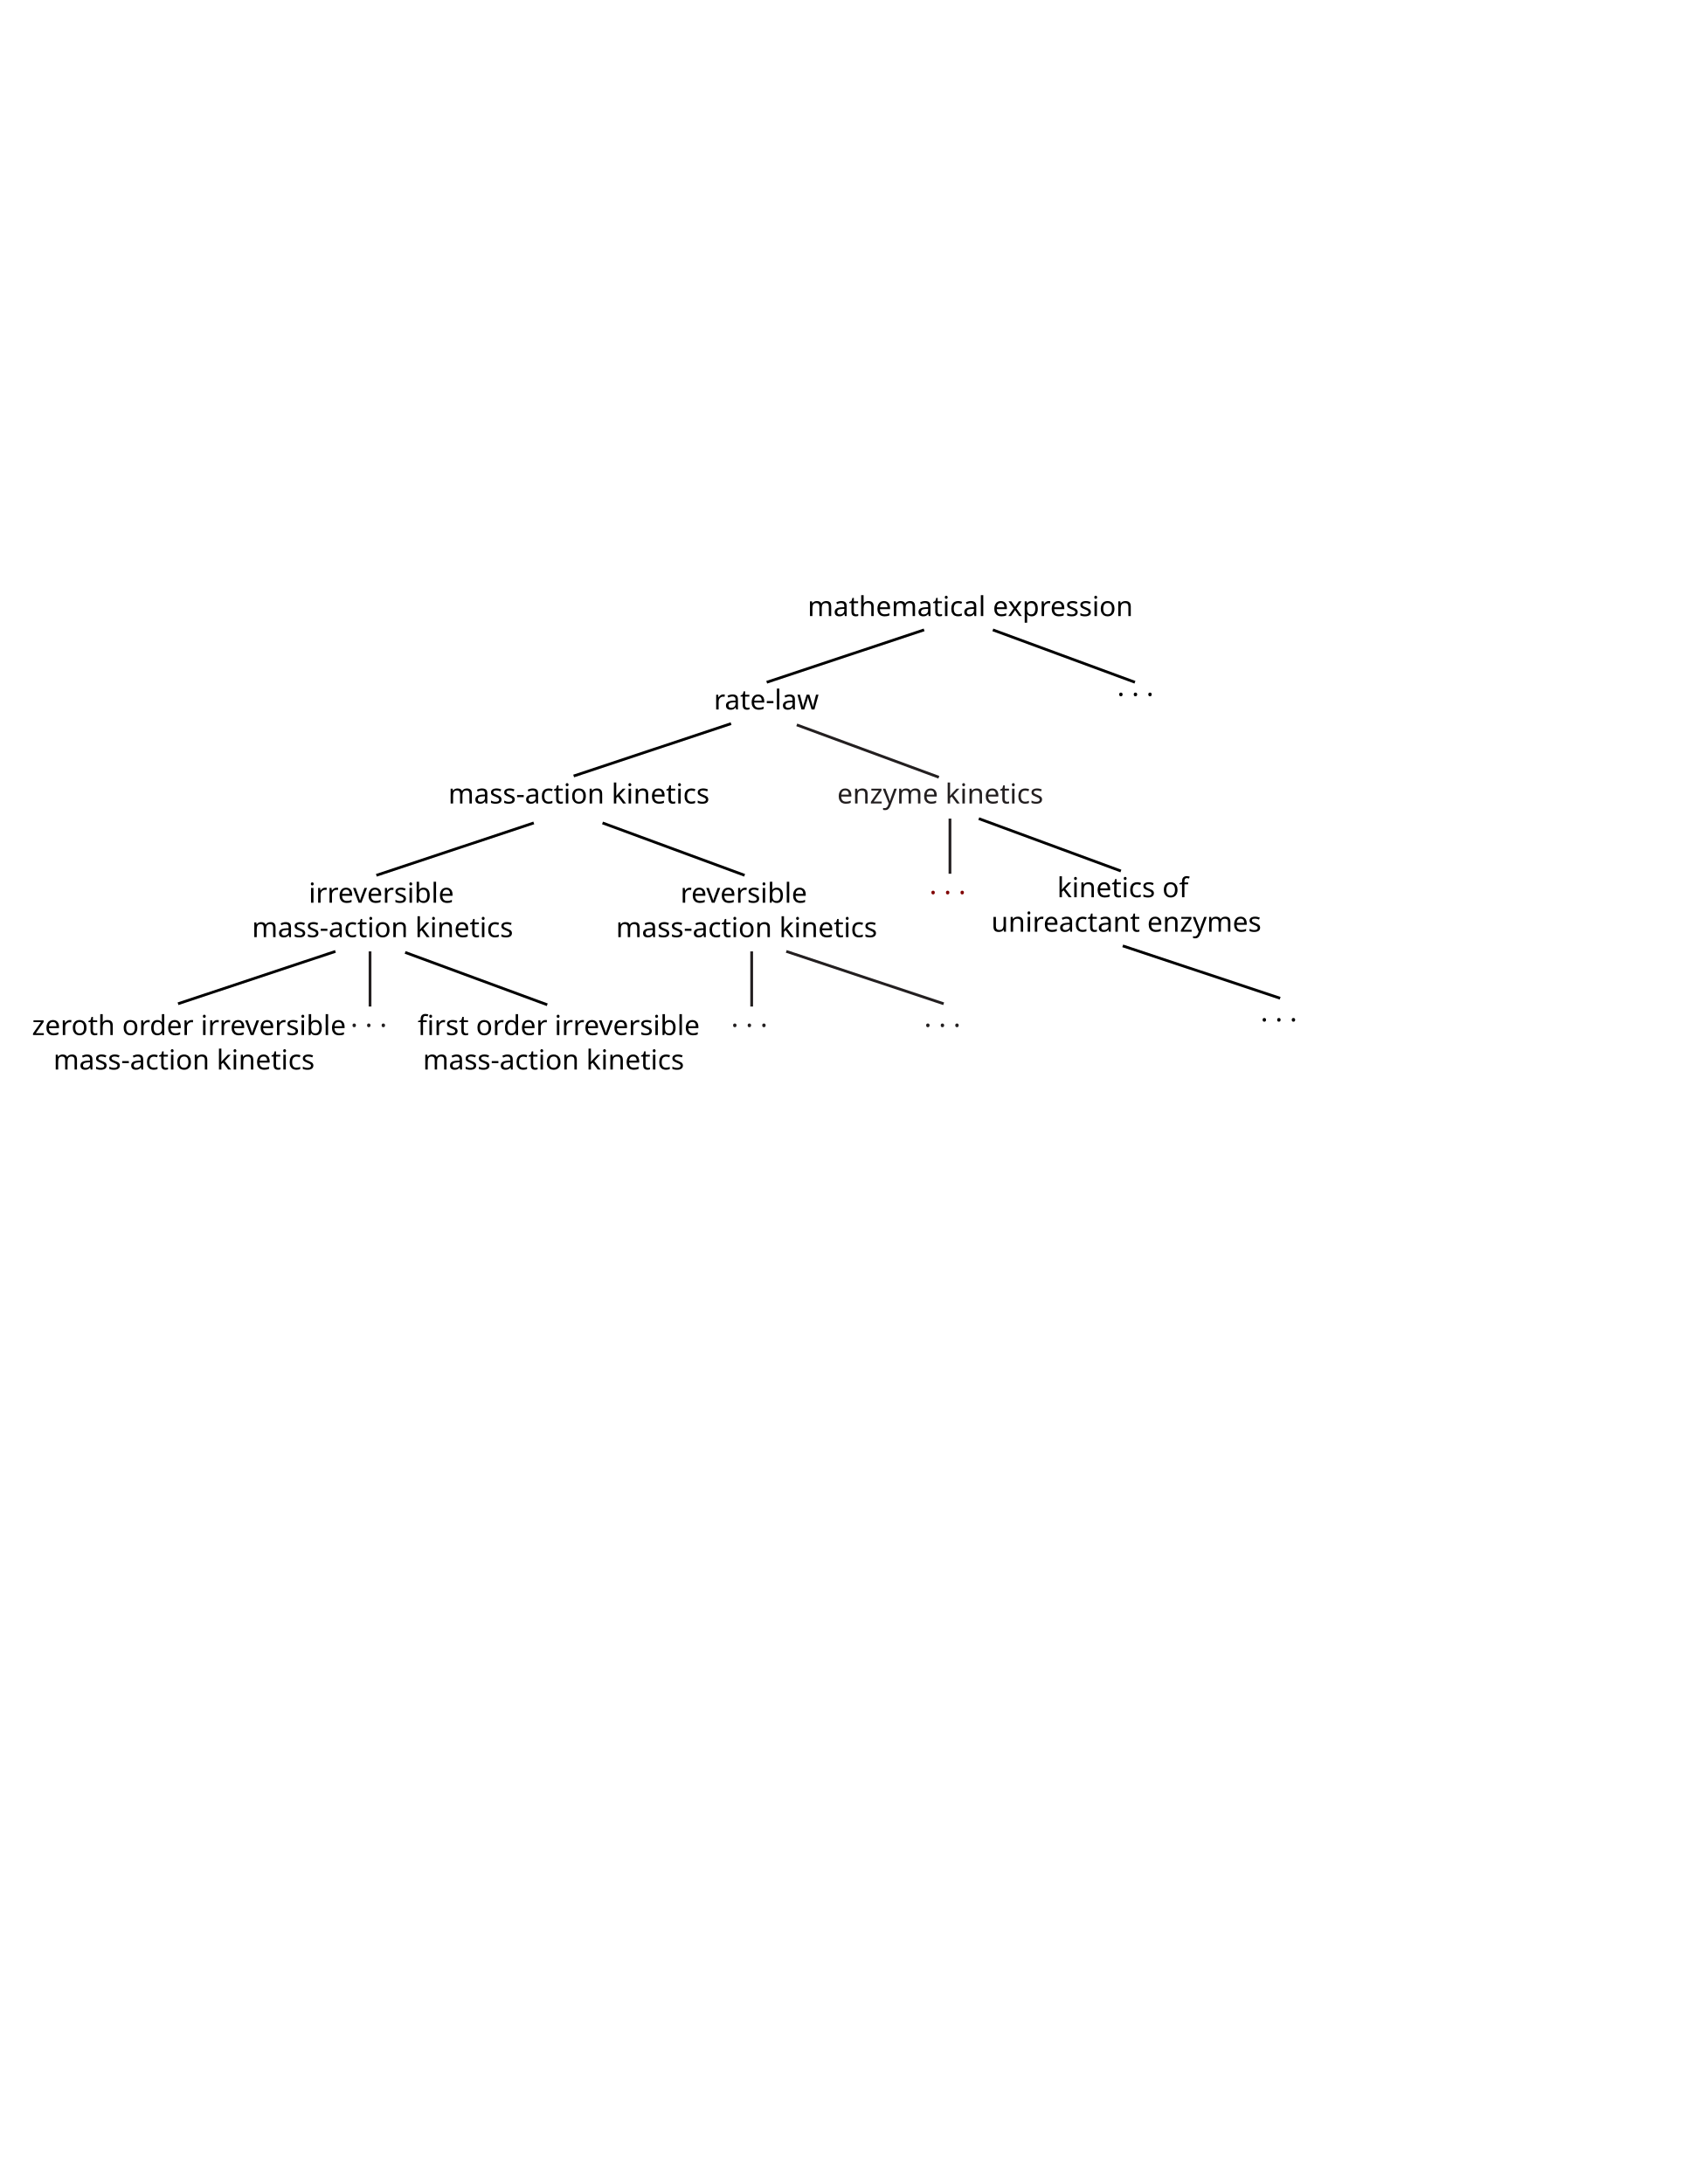
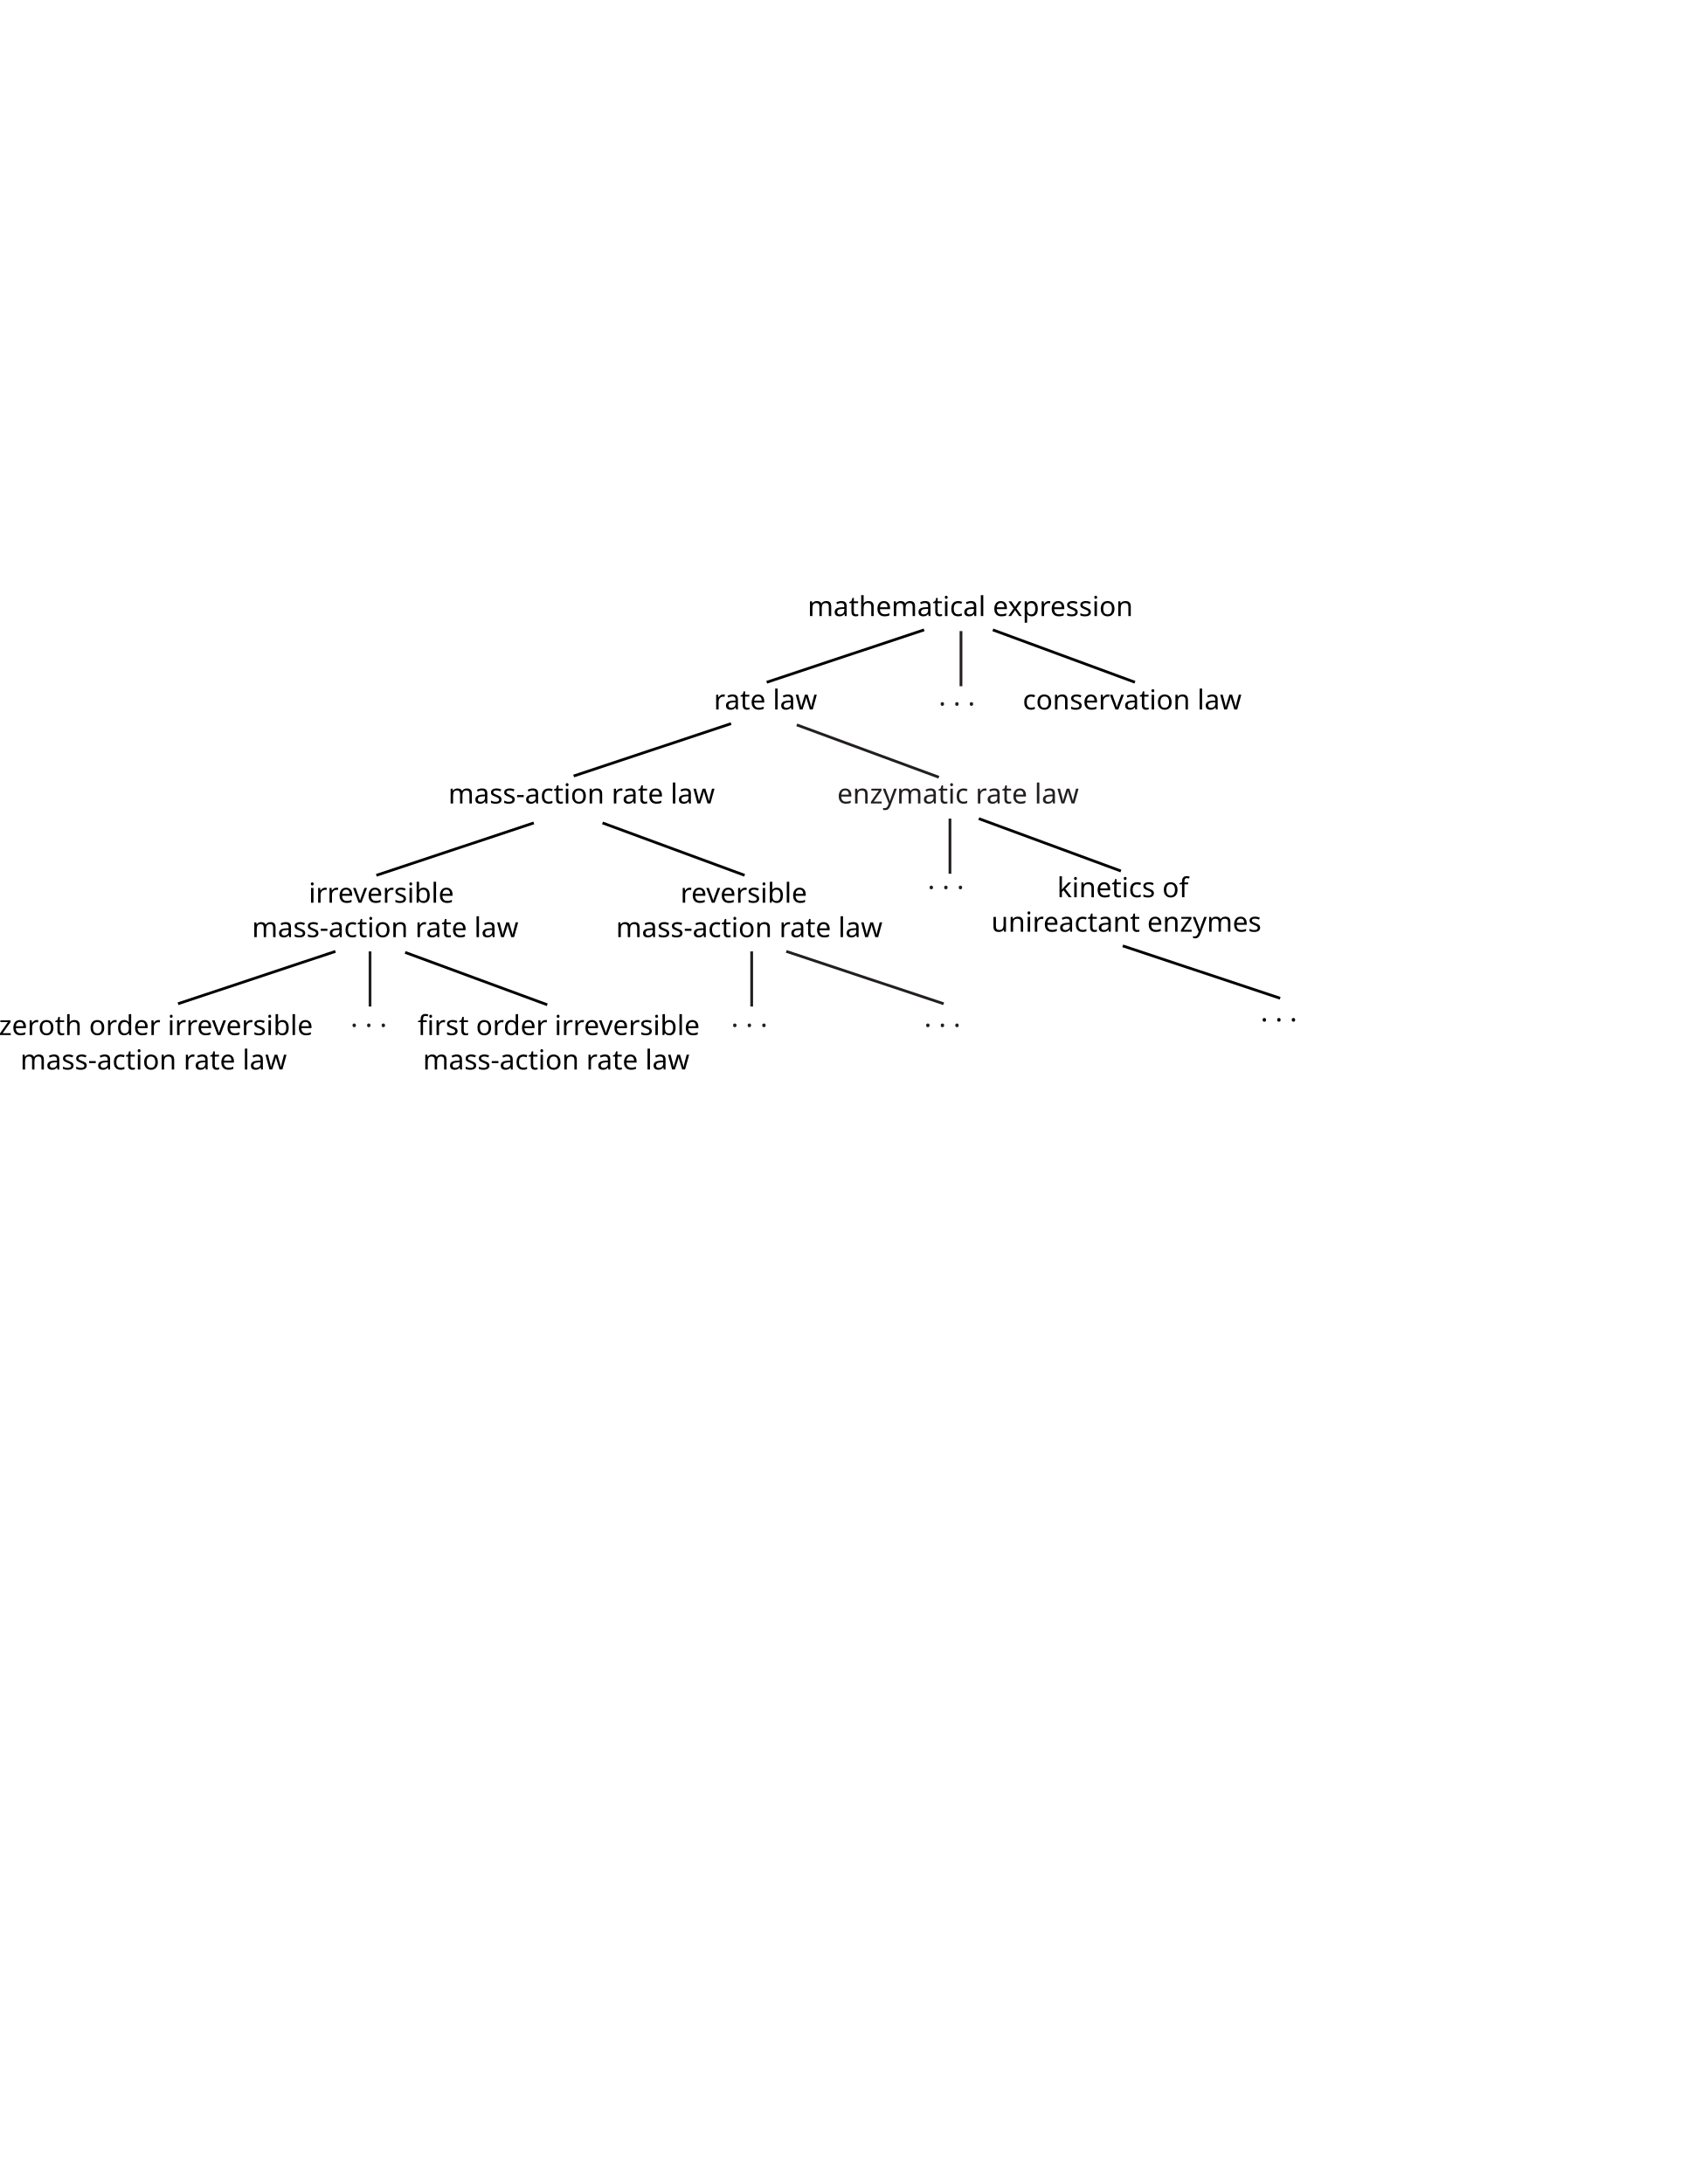
<svg xmlns="http://www.w3.org/2000/svg" version="1.1" id="svg2" width="612" height="792" viewBox="0 0 612 792" overflow="visible" enable-background="new 0 0 612 792" xml:space="preserve">
-   <text transform="matrix(1 0 0 1 292.8452 223.4131)" font-family="'Arial-BoldMT'" font-size="10">mathematical expression</text>
-   <text transform="matrix(1 0 0 1 303.5664 291.3721)" fill="#231F20" font-family="'ArialMT'" font-size="10">enzyme kinetics</text>
-   <text transform="matrix(1 0 0 1 258.8394 257.293)" font-family="'ArialMT'" font-size="10">rate-law</text>
+   <defs id="defs2541" />
+   <text transform="matrix(1 0 0 1 292.8452 223.4131)" font-family="'Arial-BoldMT'" font-size="10" id="text2487">mathematical expression</text>
+   <text transform="translate(303.5664,291.3721)" font-size="10" id="text2489" style="font-size:10px;fill:#231f20;font-family:ArialMT">enzymatic rate law</text>
+   <text transform="translate(258.8394,257.293)" font-size="10" id="text2491" style="font-size:10px;font-family:ArialMT">rate law</text>
  <path id="path2202" fill="none" stroke="#000000" d="M193.546,298.425l-57.074,18.99" />
  <path id="path2204" fill="none" stroke="#000000" d="M218.472,298.425l51.518,18.99" />
-   <text transform="matrix(1 0 0 1 111.9297 327.3516)" font-family="'ArialMT'" font-size="10">irreversible</text>
-   <text transform="matrix(1 0 0 1 91.3633 339.8516)" font-family="'ArialMT'" font-size="10">mass-action kinetics </text>
+   <text transform="matrix(1 0 0 1 111.9297 327.3516)" font-family="'ArialMT'" font-size="10" id="text2495">irreversible</text>
+   <text transform="translate(91.3633,339.8516)" font-size="10" id="text2497" style="font-size:10px;font-family:ArialMT">mass-action rate law</text>
  <path id="path2218" fill="none" stroke="#231F20" d="M134.173,345.009v20" />
  <path id="path2220" fill="none" stroke="#000000" d="M121.627,345.009l-57.074,18.99" />
-   <text transform="matrix(1 0 0 1 405.0918 252.3623)" font-family="'ArialMT'" font-size="10">. . .</text>
-   <text transform="matrix(1 0 0 1 162.5518 291.3721)" font-family="'ArialMT'" font-size="10">mass-action kinetics</text>
+   <text transform="translate(162.5518,291.3721)" font-size="10" id="text2503" style="font-size:10px;font-family:ArialMT">mass-action rate law</text>
  <path id="path2374" fill="none" stroke="#000000" d="M335.076,228.418l-57.074,18.99" />
  <path id="path2376" fill="none" stroke="#000000" d="M360.003,228.418l51.518,18.99" />
  <path id="path2378" fill="none" stroke="#231F20" d="M288.906,262.867l51.518,18.99" />
  <path id="path2380" fill="none" stroke="#231F20" d="M272.553,345.009v20" />
  <path id="path2382" fill="none" stroke="#231F20" d="M285.099,345.009l57.074,18.99" />
-   <text transform="matrix(1 0 0 1 265.1021 372.3623)" fill="#231F20" font-family="'ArialMT'" font-size="10">. . .</text>
-   <text transform="matrix(1 0 0 1 335.1016 372.3623)" fill="#231F20" font-family="'ArialMT'" font-size="10">. . .</text>
-   <text transform="matrix(1 0 0 1 246.7056 327.3516)" font-family="'ArialMT'" font-size="10">reversible</text>
-   <text transform="matrix(1 0 0 1 223.3633 339.8516)" font-family="'ArialMT'" font-size="10">mass-action kinetics </text>
+   <text transform="matrix(1 0 0 1 265.1021 372.3623)" fill="#231F20" font-family="'ArialMT'" font-size="10" id="text2510">. . .</text>
+   <text transform="matrix(1 0 0 1 335.1016 372.3623)" fill="#231F20" font-family="'ArialMT'" font-size="10" id="text2512">. . .</text>
+   <text transform="matrix(1 0 0 1 246.7056 327.3516)" font-family="'ArialMT'" font-size="10" id="text2514">reversible</text>
+   <text transform="translate(223.3633,339.8516)" font-size="10" id="text2516" style="font-size:10px;font-family:ArialMT">mass-action rate law</text>
  <path id="path2608" fill="none" stroke="#000000" d="M146.906,345.373l51.518,18.99" />
-   <text transform="matrix(1 0 0 1 11.5825 375.3516)" font-family="'ArialMT'" font-size="10">zeroth order irreversible</text>
-   <text transform="matrix(1 0 0 1 19.3633 387.8516)" font-family="'ArialMT'" font-size="10">mass-action kinetics </text>
-   <text transform="matrix(1 0 0 1 151.4248 375.3516)" font-family="'ArialMT'" font-size="10">first order irreversible</text>
-   <text transform="matrix(1 0 0 1 153.3633 387.8516)" font-family="'ArialMT'" font-size="10">mass-action kinetics </text>
-   <text transform="matrix(1 0 0 1 127.1021 372.3623)" fill="#231F20" font-family="'ArialMT'" font-size="10">. . .</text>
+   <text font-size="10" id="text2519" x="-0.417" y="375.352" style="font-size:10px;font-family:ArialMT">zeroth order irreversible</text>
+   <text font-size="10" id="text2521" x="7.363" y="387.852" style="font-size:10px;font-family:ArialMT">mass-action rate law </text>
+   <text transform="matrix(1 0 0 1 151.4248 375.3516)" font-family="'ArialMT'" font-size="10" id="text2523">first order irreversible</text>
+   <text transform="translate(153.3633,387.8516)" font-size="10" id="text2525" style="font-size:10px;font-family:ArialMT">mass-action rate law </text>
+   <text transform="matrix(1 0 0 1 127.1021 372.3623)" fill="#231F20" font-family="'ArialMT'" font-size="10" id="text2527">. . .</text>
  <path id="path2626" fill="none" stroke="#000000" d="M265.076,262.418l-57.074,18.99" />
-   <text transform="matrix(1 0 0 1 383.332 325.3721)" font-family="'ArialMT'" font-size="10">kinetics of </text>
-   <text transform="matrix(1 0 0 1 359.4316 337.8721)" font-family="'ArialMT'" font-size="10">unireactant enzymes</text>
+   <text transform="matrix(1 0 0 1 383.332 325.3721)" font-family="'ArialMT'" font-size="10" id="text2530">kinetics of </text>
+   <text transform="matrix(1 0 0 1 359.4316 337.8721)" font-family="'ArialMT'" font-size="10" id="text2532">unireactant enzymes</text>
  <path id="path2632" fill="none" stroke="#000000" d="M354.906,296.867l51.518,18.99" />
  <path id="path2634" fill="none" stroke="#000000" d="M407.099,343.009l57.074,18.99" />
-   <text transform="matrix(1 0 0 1 457.1016 370.3623)" font-family="'ArialMT'" font-size="10">. . .</text>
+   <text transform="matrix(1 0 0 1 457.1016 370.3623)" font-family="'ArialMT'" font-size="10" id="text2536">. . .</text>
  <path id="path2648" fill="none" stroke="#231F20" d="M344.448,296.852v20" />
-   <text transform="matrix(1 0 0 1 336.9971 324.2051)" fill="#7F0000" font-family="'ArialMT'" font-size="10">. . .</text>
+   <text id="text2547" font-size="10" x="336.351" y="322.362" style="font-size:10px;fill:#231f20;font-family:ArialMT">. . .</text>
+   <path d="M 348.448,228.852 L 348.448,248.852" id="path2549" style="fill:none;stroke:#231f20" />
+   <text style="font-size:10px;fill:#231f20;font-family:ArialMT" y="255.827" x="340.351" font-size="10" id="text2551">. . .</text>
+   <text id="text2553" font-size="10" x="370.839" y="257.293" style="font-size:10px;font-family:ArialMT">conservation law</text>
</svg>
